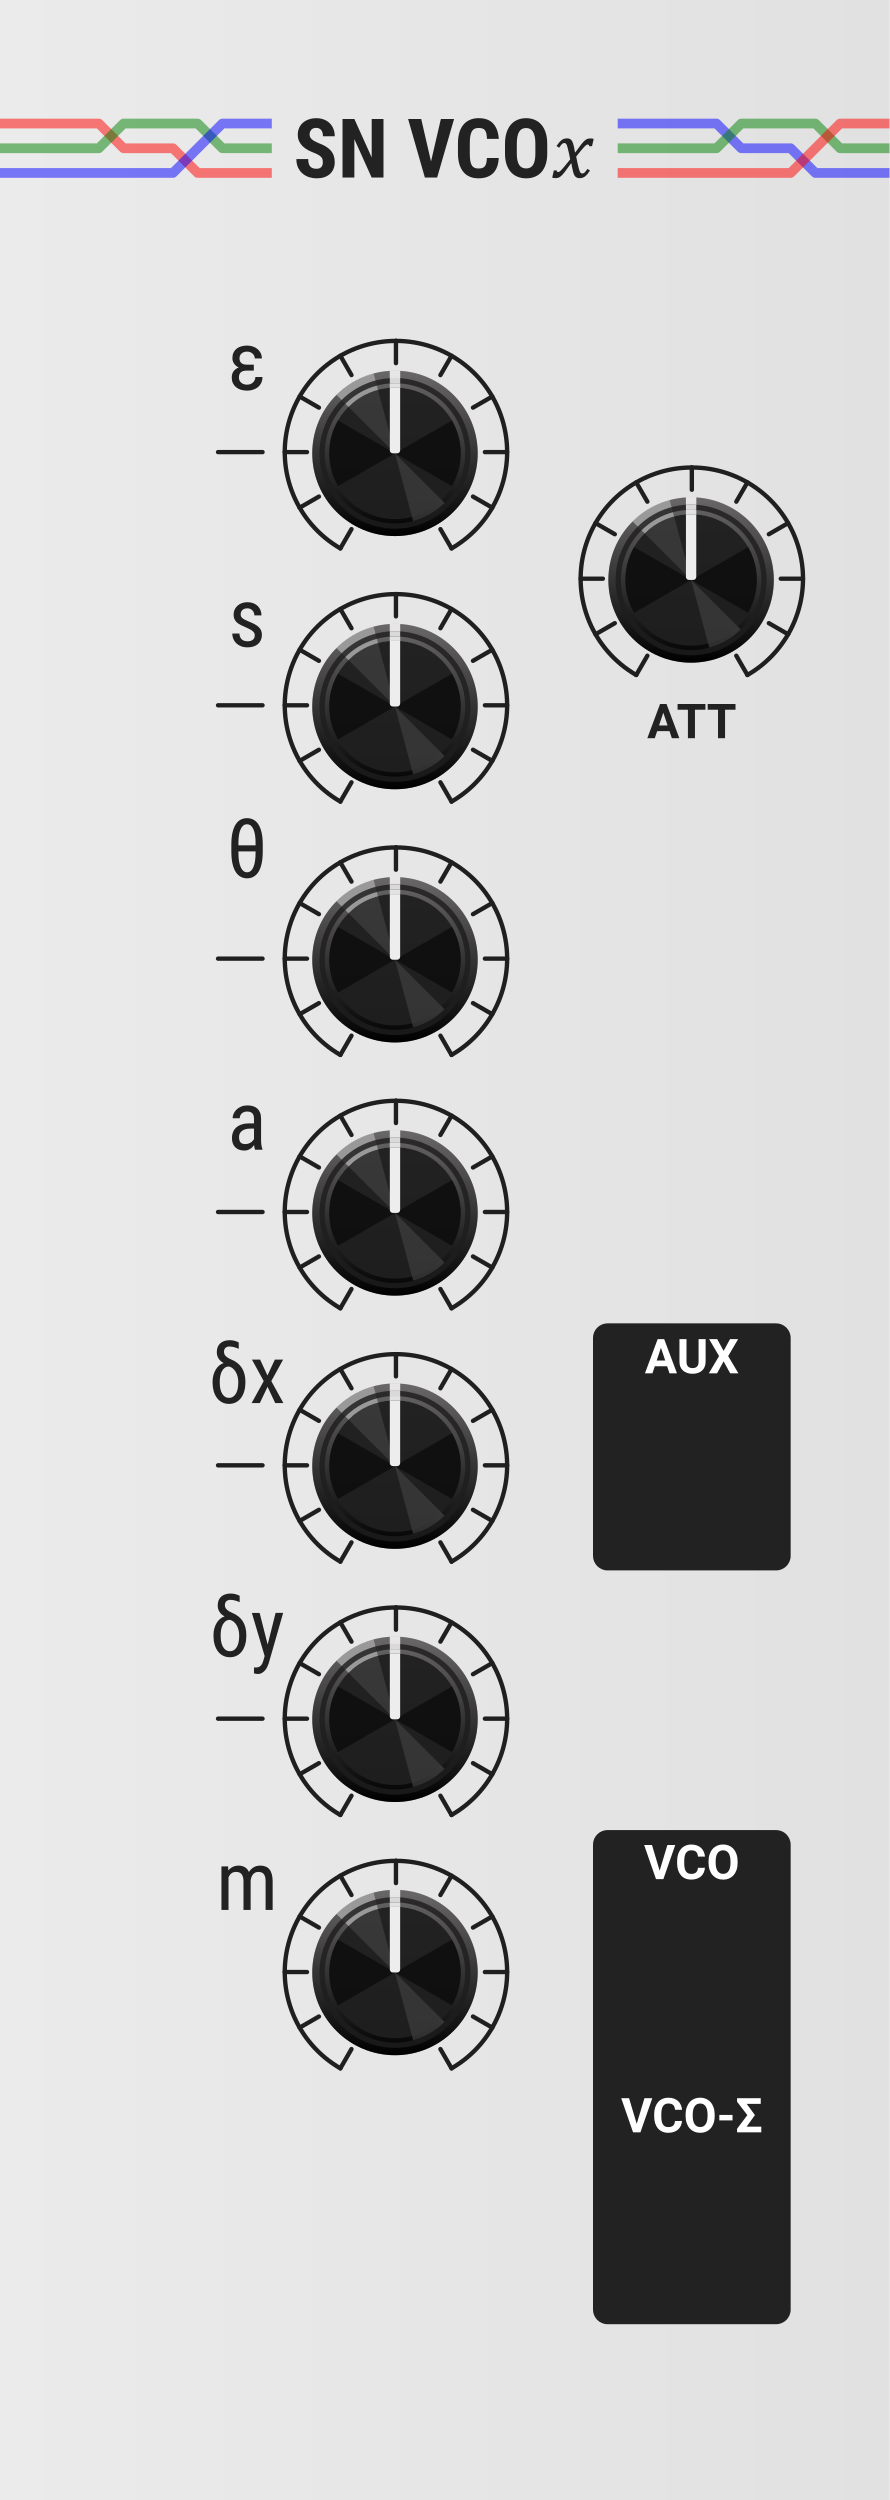
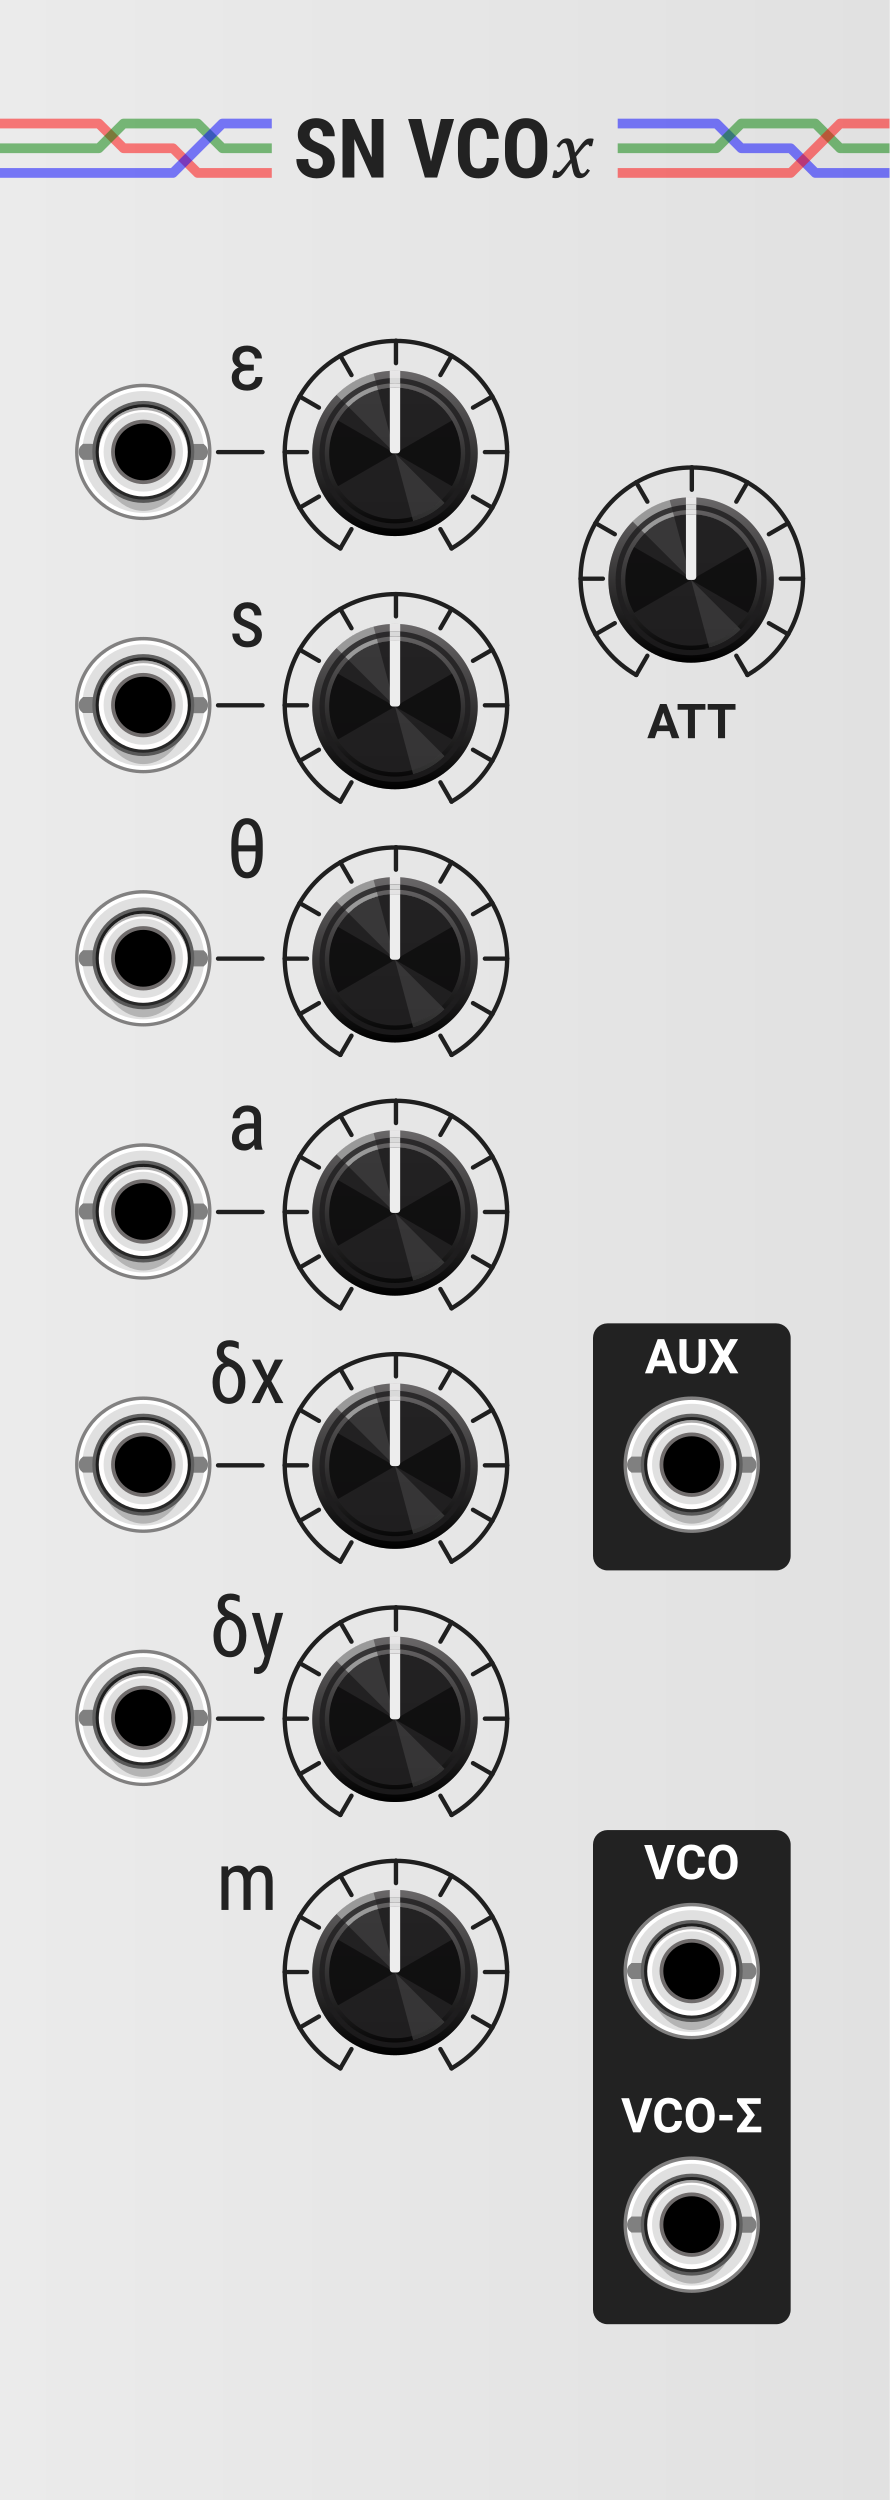
<svg xmlns="http://www.w3.org/2000/svg" version="1.1" width="45.72mm" height="128.5mm" viewBox="0 0 45.72 128.5">
  <defs>
    <linearGradient id="background">
      <stop offset="0%" stop-color="#ebebeb" />
      <stop offset="100%" stop-color="#e1e1e1" />
    </linearGradient>
    <g id="round-black-knob">
      <g>
        <linearGradient id="RBKbg1" gradientUnits="userSpaceOnUse" x1="14.174" y1="0" x2="14.174" y2="28.348">
          <stop offset="0" style="stop-color:#B0ACAE" />
          <stop offset="1" style="stop-color:#000000" />
        </linearGradient>
        <linearGradient id="RBKbg2" gradientUnits="userSpaceOnUse" x1="5.128" y1="-4117.382" x2="27.656" y2="-4117.382" gradientTransform="matrix(6.123234e-17 1 -1 6.123234e-17 -4103.208 -2.21801)">
          <stop offset="0" style="stop-color:#232223" />
          <stop offset="1" style="stop-color:#1F1E1F" />
        </linearGradient>
        <circle fill="url(#RBKbg1)" cx="14.174" cy="14.174" r="14.174" />
        <path fill="#FFFFFF" d="M14.171,14.171L10.504,0.483C9.308,0.804,8.159,1.28,7.086,1.899 s-2.059,1.376-2.935,2.252L14.171,14.171z" />
        <path opacity="0.25" fill="#FFFFFF" d="M14.174,14.174l3.116,11.618c1.016-0.272,1.993-0.676,2.904-1.202 c0.911-0.526,1.749-1.168,2.493-1.911L14.174,14.174z" />
        <ellipse fill="url(#RBKbg2)" cx="14.174" cy="14.174" rx="11.285" ry="11.264" />
        <path opacity="0.5" d="M14.172,14.174l9.766,5.638c0.99-1.714,1.511-3.659,1.511-5.638 s-0.521-3.924-1.511-5.638L14.172,14.174z" />
        <path opacity="0.5" d="M14.172,14.174L4.406,8.535c-0.99,1.714-1.511,3.659-1.511,5.638 s0.521,3.924,1.511,5.638L14.172,14.174z" />
        <path opacity="0.1" fill="#FFFFFF" d="M14.172,14.171l2.918,10.878c0.952-0.255,1.866-0.633,2.719-1.125 c0.853-0.492,1.638-1.094,2.335-1.79L14.172,14.171z" />
        <path opacity="0.1" fill="#FFFFFF" d="M14.172,14.171L11.249,3.264c-0.953,0.255-1.869,0.635-2.723,1.128 s-1.641,1.097-2.339,1.794L14.172,14.171z" />
      </g>
      <g>
        <path opacity="0.4" d="M15.06,0.045v1.265c-0.294-0.02-0.587-0.045-0.886-0.045 c-0.298,0-0.59,0.025-0.883,0.044V0.045C5.876,0.503-0,6.644-0,14.174 c0,7.828,6.346,14.174,14.174,14.174S28.348,22.002,28.348,14.174 C28.348,6.645,22.473,0.504,15.06,0.045z M14.174,2.167c0.299,0,0.593,0.023,0.886,0.045v0.743 c5.817,0.452,10.399,5.297,10.399,11.219c0,6.221-5.053,11.264-11.285,11.264  c-6.233,0-11.285-5.043-11.285-11.264c0-5.923,4.584-10.768,10.402-11.219V2.212 C13.583,2.191,13.876,2.167,14.174,2.167z" />
        <path opacity="0.82" fill="#1E1D1E" d="M14.174,1.265 c-7.143,0-12.934,5.78-12.934,12.909s5.791,12.909,12.934,12.909c7.143,0,12.934-5.78,12.934-12.909 S21.317,1.265,14.174,1.265z M14.174,26.18c-6.644,0-12.03-5.376-12.03-12.007 S7.53,2.167,14.174,2.167c6.644,0,12.03,5.376,12.03,12.007S20.817,26.18,14.174,26.18z" />
        <path fill="#EDEDED" d="M15.06,2.936h-1.769l0,10.72c0,0.286,0.232,0.518,0.518,0.518h0.733 c0.286,0,0.518-0.232,0.518-0.518L15.06,2.936z" />
        <rect x="13.291" y="-0" opacity="0.71" fill="#FFFFFF" width="1.769" height="1.265" />
        <rect x="13.291" y="1.265" fill="#D9D9D9" width="1.769" height="0.902" />
        <rect x="13.291" y="2.167" opacity="0.71" fill="#FFFFFF" width="1.769" height="0.769" />
      </g>
    </g>
+     <g id="PJ301M">
+       <linearGradient id="PJ301M_16" x1="-602.159" y1="1785.691" x2="-578.784" y2="1785.691" gradientTransform="matrix(0 1 1 0 -1773.841 602.399)">
+         <stop offset="0" style="stop-color:#828181" />
+         <stop offset="1" style="stop-color:#575757" />
+       </linearGradient>
+       <linearGradient id="PJ301M_17" x1="1062.069" y1="-4091.69" x2="1084.274" y2="-4091.69" gradientTransform="matrix(0 1 -1 0 -4079.84 -1061.232)">
+         <stop offset="0.006" style="stop-color:#FFFFFF" />
+         <stop offset="1" style="stop-color:#7A7A7A" />
+       </linearGradient>
+       <linearGradient id="PJ301M_18" x1="58.862" y1="-54.641" x2="58.862" y2="-51.868" gradientTransform="matrix(1 0 0 -1 -47.00625 -41.32658)">
+         <stop offset="0" style="stop-color:#FFFBFD" />
+         <stop offset="1" style="stop-color:#808080" />
+       </linearGradient>
+       <linearGradient id="PJ301M_19" x1="-1240.792" y1="-381.897" x2="-1223.316" y2="-381.897" gradientTransform="matrix(0 -1 -1 0 -370.0472 -1220.126)">
+         <stop offset="0" style="stop-color:#B0AEAE" />
+         <stop offset="1" style="stop-color:#616161" />
+       </linearGradient>
+       <linearGradient id="PJ301M_20" x1="-1884.864" y1="21.483" x2="-1884.864" y2="6.22" gradientTransform="matrix(-1 0 0 -1 -1873.013 25.77966)">
+         <stop offset="0" style="stop-color:#FFFEFE" />
+         <stop offset="1" style="stop-color:#545454" />
+       </linearGradient>
+       <linearGradient id="PJ301M_21" x1="-1884.864" y1="8.338" x2="-1884.864" y2="19.366" gradientTransform="matrix(-1 0 0 -1 -1873.013 25.77966)">
+         <stop offset="0" style="stop-color:#FFFEFE" />
+         <stop offset="1" style="stop-color:#706C6C" />
+       </linearGradient>
+       <g>
+         <g>
+           <path fill="url(#PJ301M_16)" d="M11.85,23.615c-6.445,0-11.688-5.243-11.688-11.687    c0-6.445,5.243-11.688,11.688-11.688s11.687,5.243,11.687,11.688    C23.538,18.373,18.295,23.615,11.85,23.615z" />
+         </g>
+         <circle fill="url(#PJ301M_17)" cx="11.85" cy="11.94" r="11.102" />
+         <circle fill="#E0E0E0" cx="11.85" cy="11.94" r="10.443" />
+         <path fill="url(#PJ301M_18)" d="M1.521,10.542l-0.43,0.417C0.652,11.537,0.655,12.339,1.099,12.915   l0.398,0.369l20.7,0.03l0.402-0.384c0.46-0.573,0.463-1.387,0.008-1.964l-0.41-0.401   L1.521,10.542z" />
+         <circle fill="url(#PJ301M_19)" cx="11.85" cy="11.928" r="8.738" />
+         <circle fill="#1F1F1F" cx="11.85" cy="11.928" r="8.167" />
+         <path opacity="0.28" fill="#404040" d="M11.85,4.297c4.213,0,7.629,3.782,7.629,8.448   s-3.415,9.288-7.629,9.288s-7.629-4.622-7.629-9.288S7.637,4.297,11.85,4.297z" />
+         <circle fill="url(#PJ301M_20)" cx="11.85" cy="11.928" r="7.631" />
+         <circle fill="#E0E0E0" cx="11.85" cy="11.928" r="6.8" />
+         <g opacity="0.43">
+           <path fill="#404040" d="M11.85,4.746c4.175,0,7.561,3.257,7.623,7.296 c0.001-0.038,0.006-0.075,0.006-0.114c0-4.215-3.415-7.631-7.629-7.631S4.221,7.713,4.221,11.928    c0,0.038,0.005,0.076,0.006,0.114C4.289,8.003,7.675,4.746,11.85,4.746z" />
+           <path opacity="0.28" fill="#404040" d="M4.227,12.042c-0.001,0.037-0.006,0.073-0.006,0.111    c0,4.091,3.415,7.407,7.629,7.407C7.675,19.559,4.289,16.203,4.227,12.042z" />
+           <path opacity="0.28" fill="#404040" d="M11.85,19.559c4.213,0,7.629-3.316,7.629-7.407    c0-0.037-0.005-0.073-0.006-0.111C19.411,16.203,16.025,19.559,11.85,19.559z" />
+         </g>
+         <circle fill="url(#PJ301M_21)" cx="11.85" cy="11.928" r="5.514" />
+         <circle cx="11.85" cy="11.928" r="4.867" />
+       </g>
+     </g>
    <g id="markings">
      <line x1="-10.160" y1="17.598" x2="-12.700" y2="21.997" />
      <line x1="-17.598" y1="10.160" x2="-21.997" y2="12.700" />
      <line x1="-20.32" y1="0.000" x2="-25.4" y2="0.000" />
      <line x1="-17.598" y1="-10.16" x2="-21.997" y2="-12.7" />
      <line x1="-10.16" y1="-17.598" x2="-12.7" y2="-21.997" />
      <line x1="0.000" y1="-20.32" x2="0.000" y2="-25.4" />
      <line x1="10.160" y1="-17.598" x2="12.7" y2="-21.997" />
      <line x1="17.598" y1="-10.160" x2="21.997" y2="-12.7" />
      <line x1="20.32" y1="0.000" x2="25.4" y2="0.000" />
      <line x1="17.598" y1="10.16" x2="21.997" y2="12.7" />
      <line x1="10.16" y1="17.598" x2="12.7" y2="21.997" />
      <g>
        <path d="M0.000,-25.4 a25.4,25.4,0,0,0,-12.7,47.397" />
        <path d="M0.000,-25.4 a25.4,25.4,0,0,1,12.7,47.397" />
        <circle cx="0.000" cy="0.000" r="25.4" opacity="0.5" stroke="none" />
      </g>
    </g>
  </defs>
  <g />
  <g>
    <rect x="0" y="0" width="45.72" height="128.5" fill="url(#background)" />
  </g>
  <g transform="translate(22.86,7.62)">
    <path fill="#222222" stroke="none" d="m -6.268,0.715 q 0,-0.079 -0.014,-0.141 Q -6.297,0.513 -6.345,0.459 -6.39,0.403 -6.477,0.351 -6.562,0.3 -6.704,0.242 -6.874,0.178 -7.029,0.095 -7.182,0.012 -7.3,-0.099 q -0.116,-0.114 -0.186,-0.26 -0.068,-0.149 -0.068,-0.345 0,-0.188 0.07,-0.343 0.07,-0.157 0.196,-0.267 0.128,-0.11 0.302,-0.169 0.176,-0.062 0.387,-0.062 0.217,0 0.391,0.07 0.176,0.068 0.298,0.192 0.124,0.122 0.19,0.294 0.066,0.169 0.066,0.374 h -0.606 q 0,-0.095 -0.021,-0.174 -0.019,-0.081 -0.062,-0.136 -0.041,-0.058 -0.107,-0.089 -0.066,-0.033 -0.159,-0.033 -0.087,0 -0.151,0.027 -0.062,0.027 -0.103,0.074 -0.041,0.045 -0.062,0.11 -0.021,0.064 -0.021,0.136 0,0.074 0.031,0.134 0.033,0.06 0.091,0.112 0.06,0.052 0.143,0.097 0.085,0.045 0.186,0.089 0.211,0.076 0.368,0.169 0.157,0.093 0.263,0.211 0.105,0.118 0.157,0.267 0.052,0.147 0.052,0.333 0,0.198 -0.066,0.353 -0.064,0.155 -0.186,0.263 -0.12,0.105 -0.291,0.163 -0.172,0.056 -0.387,0.056 -0.194,0 -0.382,-0.058 -0.186,-0.06 -0.333,-0.182 -0.147,-0.122 -0.238,-0.308 -0.089,-0.186 -0.089,-0.442 h 0.61 q 0,0.136 0.027,0.232 0.027,0.095 0.081,0.155 0.056,0.058 0.136,0.085 0.081,0.025 0.188,0.025 0.087,0 0.147,-0.025 0.062,-0.027 0.099,-0.07 0.039,-0.045 0.056,-0.107 0.017,-0.062 0.017,-0.134 z M -3.149,1.505 H -3.757 L -4.646,-0.469 V 1.505 h -0.608 v -3.01 h 0.608 l 0.891,1.976 V -1.505 h 0.606 z M -0.706,0.678 -0.199,-1.505 H 0.479 L -0.39,1.505 H -1.022 L -1.884,-1.505 h 0.674 z M 2.775,0.502 Q 2.752,1.017 2.486,1.282 2.219,1.546 1.733,1.546 q -0.25,0 -0.446,-0.083 Q 1.09,1.381 0.956,1.217 0.822,1.054 0.749,0.814 0.679,0.573 0.679,0.258 v -0.513 q 0,-0.314 0.072,-0.556 0.074,-0.242 0.213,-0.405 0.138,-0.163 0.335,-0.246 0.196,-0.085 0.442,-0.085 0.492,0 0.746,0.275 0.256,0.275 0.291,0.79 H 2.169 Q 2.165,-0.643 2.14,-0.75 2.118,-0.86 2.068,-0.924 2.018,-0.988 1.938,-1.015 1.859,-1.042 1.741,-1.042 q -0.122,0 -0.209,0.041 -0.085,0.041 -0.138,0.134 -0.054,0.091 -0.081,0.242 -0.025,0.149 -0.025,0.366 v 0.517 q 0,0.211 0.021,0.36 0.021,0.149 0.072,0.244 0.052,0.093 0.136,0.136 0.085,0.043 0.215,0.043 0.112,0 0.19,-0.023 0.081,-0.025 0.132,-0.085 0.052,-0.06 0.079,-0.165 0.027,-0.105 0.033,-0.267 z m 2.493,-0.232 q 0,0.316 -0.079,0.556 Q 5.111,1.067 4.968,1.226 4.828,1.385 4.627,1.466 q -0.198,0.081 -0.44,0.081 -0.242,0 -0.442,-0.081 Q 3.544,1.385 3.399,1.226 3.257,1.067 3.176,0.827 3.097,0.587 3.097,0.271 V -0.229 q 0,-0.325 0.079,-0.571 0.079,-0.248 0.221,-0.413 0.143,-0.165 0.343,-0.248 0.201,-0.085 0.442,-0.085 0.242,0 0.44,0.085 0.201,0.083 0.343,0.248 0.145,0.165 0.223,0.413 0.079,0.246 0.079,0.571 z M 4.658,-0.234 q 0,-0.215 -0.031,-0.366 -0.031,-0.153 -0.091,-0.25 -0.06,-0.097 -0.149,-0.143 -0.089,-0.045 -0.205,-0.045 -0.118,0 -0.207,0.045 -0.089,0.045 -0.149,0.143 -0.06,0.097 -0.091,0.25 -0.031,0.151 -0.031,0.366 v 0.504 q 0,0.205 0.031,0.351 0.031,0.145 0.091,0.238 0.062,0.093 0.151,0.136 0.091,0.043 0.209,0.043 0.116,0 0.203,-0.043 0.089,-0.043 0.149,-0.136 0.06,-0.093 0.089,-0.238 Q 4.658,0.475 4.658,0.271 Z M 6.448,0.571 Q 6.417,0.407 6.384,0.256 6.351,0.105 6.316,-0.025 q -0.035,-0.13 -0.058,-0.169 -0.023,-0.041 -0.05,-0.056 -0.025,-0.017 -0.064,-0.017 -0.043,0 -0.079,0.021 -0.035,0.019 -0.076,0.068 -0.041,0.048 -0.11,0.151 L 5.745,-0.116 q 0.13,-0.196 0.25,-0.294 0.12,-0.097 0.283,-0.097 0.064,0 0.112,0.014 0.05,0.014 0.087,0.045 0.037,0.029 0.066,0.076 0.029,0.048 0.056,0.13 0.027,0.081 0.05,0.203 0.025,0.12 0.043,0.25 h 0.021 q 0.198,-0.279 0.3,-0.407 0.103,-0.13 0.174,-0.192 0.07,-0.064 0.134,-0.089 0.066,-0.027 0.174,-0.027 0.097,0 0.159,0.025 l -0.083,0.374 H 7.426 q -0.012,-0.087 -0.072,-0.087 -0.019,0 -0.039,0.006 -0.021,0.006 -0.052,0.027 -0.029,0.021 -0.087,0.081 -0.058,0.06 -0.13,0.147 -0.072,0.087 -0.149,0.182 L 6.756,0.428 q 0.037,0.198 0.07,0.343 0.033,0.145 0.058,0.242 0.027,0.095 0.045,0.151 0.021,0.056 0.043,0.085 0.023,0.027 0.045,0.039 0.025,0.01 0.056,0.01 0.056,0 0.107,-0.043 0.054,-0.043 0.153,-0.196 l 0.134,0.089 Q 7.325,1.362 7.207,1.451 q -0.116,0.087 -0.277,0.087 -0.089,0 -0.151,-0.033 Q 6.717,1.474 6.671,1.404 6.626,1.333 6.591,1.184 6.527,0.92 6.512,0.779 H 6.492 Q 6.272,1.087 6.165,1.222 6.06,1.356 5.989,1.42 q -0.068,0.064 -0.134,0.089 -0.064,0.027 -0.172,0.027 -0.097,0 -0.159,-0.025 L 5.607,1.137 h 0.145 q 0.012,0.087 0.072,0.087 0.029,0 0.06,-0.014 Q 5.917,1.193 5.977,1.135 6.037,1.075 6.142,0.949 6.248,0.823 6.448,0.571 Z" />
  </g>
  <g fill="none" stroke="#1f1f1f" stroke-linecap="round" stroke-linejoin="round" stroke-width="1">
    <g transform="translate(20.352,23.238) scale(0.225,0.225)">
      <use href="#markings" />
      <line x1="-30.48" y1="0.000" x2="-40.64" y2="0.000" />
    </g>
    <g transform="translate(20.352,36.252) scale(0.225,0.225)">
      <use href="#markings" />
      <line x1="-30.48" y1="0.000" x2="-40.64" y2="0.000" />
    </g>
    <g transform="translate(20.352,49.274) scale(0.225,0.225)">
      <use href="#markings" />
      <line x1="-30.48" y1="0.000" x2="-40.64" y2="0.000" />
    </g>
    <g transform="translate(20.352,62.296) scale(0.225,0.225)">
      <use href="#markings" />
      <line x1="-30.48" y1="0.000" x2="-40.64" y2="0.000" />
    </g>
    <g transform="translate(20.352,75.318) scale(0.225,0.225)">
      <use href="#markings" />
      <line x1="-30.48" y1="0.000" x2="-40.64" y2="0.000" />
    </g>
    <g transform="translate(20.352,88.34) scale(0.225,0.225)">
      <use href="#markings" />
      <line x1="-30.48" y1="0.000" x2="-40.64" y2="0.000" />
    </g>
    <g transform="translate(20.352,101.363) scale(0.225,0.225)">
      <use href="#markings" />
    </g>
    <g transform="translate(35.56,29.745) scale(0.225,0.225)">
      <line x1="-10.160" y1="17.598" x2="-12.700" y2="21.997" />
      <line x1="-17.598" y1="10.160" x2="-21.997" y2="12.700" />
      <line x1="-20.32" y1="0.000" x2="-25.4" y2="0.000" />
      <line x1="-17.598" y1="-10.16" x2="-21.997" y2="-12.7" />
      <line x1="-10.16" y1="-17.598" x2="-12.7" y2="-21.997" />
      <line x1="0.000" y1="-20.32" x2="0.000" y2="-25.4" />
      <line x1="10.160" y1="-17.598" x2="12.7" y2="-21.997" />
      <line x1="17.598" y1="-10.160" x2="21.997" y2="-12.7" />
      <line x1="20.32" y1="0.000" x2="25.4" y2="0.000" />
      <line x1="17.598" y1="10.16" x2="21.997" y2="12.7" />
      <line x1="10.16" y1="17.598" x2="12.7" y2="21.997" />
      <g>
        <path d="M0.000,-25.4 a25.4,25.4,0,0,0,-12.7,47.397" />
        <path d="M0.000,-25.4 a25.4,25.4,0,0,1,12.7,47.397" />
        <circle cx="0.000" cy="0.000" r="25.4" opacity="0.5" stroke="none" />
      </g>
    </g>
  </g>
  <g fill="#222222" />
  <g>
    <g fill="#222222">
      <g transform="translate(35.56,88.34)">
        <rect x="-5.08" y="-20.32" width="10.16" height="12.7" rx="0.75" />
      </g>
      <g transform="translate(35.56,114.385)">
        <rect x="-5.08" y="-20.32" width="10.16" height="25.4" rx="0.75" />
      </g>
    </g>
    <g fill="#ffffff">
      <g transform="translate(12.7,48.52)">
        <path d="M 21.59,21.706 H 20.956 L 20.835,22.068 H 20.451 L 21.104,20.312 h 0.335 l 0.657,1.756 H 21.712 Z M 21.054,21.413 h 0.439 l -0.221,-0.657 z m 2.515,-1.101 v 1.159 q 0,0.152 -0.051,0.269 -0.051,0.116 -0.14,0.194 -0.089,0.078 -0.213,0.118 -0.123,0.04 -0.269,0.04 -0.147,0 -0.271,-0.04 -0.123,-0.04 -0.212,-0.118 -0.089,-0.078 -0.14,-0.194 -0.049,-0.117 -0.049,-0.269 V 20.312 h 0.362 v 1.159 q 0,0.172 0.082,0.252 0.083,0.078 0.229,0.078 0.147,0 0.228,-0.078 0.082,-0.08 0.082,-0.252 V 20.312 Z m 0.925,0.605 0.329,-0.605 h 0.416 l -0.511,0.871 0.525,0.885 h -0.421 l -0.338,-0.615 -0.338,0.615 H 23.735 l 0.525,-0.885 -0.511,-0.871 h 0.416 z" />
      </g>
      <g transform="translate(12.7,74.52)">
        <path d="m 21.206,21.633 0.398,-1.32 h 0.403 l -0.611,1.756 h -0.377 l -0.609,-1.756 h 0.402 z m 2.328,-0.15 q -0.01,0.134 -0.06,0.246 -0.051,0.112 -0.14,0.193 -0.089,0.08 -0.217,0.125 -0.127,0.045 -0.289,0.045 -0.169,0 -0.304,-0.058 -0.134,-0.059 -0.228,-0.169 -0.093,-0.11 -0.143,-0.265 -0.049,-0.157 -0.049,-0.351 V 21.134 q 0,-0.194 0.052,-0.351 0.052,-0.157 0.146,-0.266 0.095,-0.11 0.23,-0.169 0.135,-0.059 0.301,-0.059 0.164,0 0.289,0.047 0.127,0.046 0.215,0.129 0.088,0.082 0.137,0.197 0.049,0.113 0.063,0.247 H 23.175 q -0.006,-0.078 -0.028,-0.139 -0.021,-0.06 -0.06,-0.101 -0.04,-0.041 -0.102,-0.061 -0.063,-0.022 -0.152,-0.022 -0.183,0 -0.274,0.134 -0.089,0.133 -0.089,0.412 v 0.118 q 0,0.136 0.019,0.239 0.021,0.102 0.063,0.171 0.043,0.069 0.111,0.104 0.069,0.034 0.165,0.034 0.086,0 0.147,-0.019 0.063,-0.019 0.104,-0.058 0.042,-0.04 0.065,-0.099 0.023,-0.059 0.029,-0.137 z m 1.68,-0.253 q 0,0.201 -0.054,0.362 -0.054,0.159 -0.153,0.27 -0.098,0.111 -0.235,0.171 -0.137,0.059 -0.303,0.059 -0.165,0 -0.303,-0.059 -0.137,-0.06 -0.238,-0.171 -0.099,-0.111 -0.154,-0.27 -0.055,-0.16 -0.055,-0.362 v -0.077 q 0,-0.2 0.054,-0.361 0.055,-0.16 0.154,-0.273 0.099,-0.112 0.236,-0.171 0.137,-0.06 0.303,-0.06 0.165,0 0.303,0.06 0.137,0.059 0.236,0.171 0.099,0.112 0.153,0.273 0.055,0.16 0.055,0.361 z m -0.367,-0.08 q 0,-0.276 -0.099,-0.42 -0.099,-0.143 -0.282,-0.143 -0.183,0 -0.282,0.143 -0.099,0.143 -0.099,0.42 v 0.08 q 0,0.137 0.025,0.244 0.027,0.105 0.075,0.177 0.049,0.071 0.121,0.109 0.071,0.036 0.163,0.036 0.183,0 0.281,-0.145 0.098,-0.145 0.098,-0.421 z" />
      </g>
      <g transform="translate(12.7,87.534)">
        <path d="m 20.027,21.633 0.398,-1.32 h 0.403 l -0.611,1.756 h -0.377 l -0.609,-1.756 h 0.402 z m 2.328,-0.15 q -0.01,0.134 -0.06,0.246 -0.051,0.112 -0.14,0.193 -0.089,0.08 -0.217,0.125 -0.127,0.045 -0.289,0.045 -0.169,0 -0.304,-0.058 -0.134,-0.059 -0.228,-0.169 -0.093,-0.11 -0.143,-0.265 -0.049,-0.157 -0.049,-0.351 V 21.134 q 0,-0.194 0.052,-0.351 0.052,-0.157 0.146,-0.266 0.095,-0.11 0.23,-0.169 0.135,-0.059 0.301,-0.059 0.164,0 0.289,0.047 0.127,0.046 0.215,0.129 0.088,0.082 0.137,0.197 0.049,0.113 0.063,0.247 h -0.362 q -0.006,-0.078 -0.028,-0.139 -0.021,-0.06 -0.06,-0.101 -0.04,-0.041 -0.102,-0.061 -0.063,-0.022 -0.152,-0.022 -0.183,0 -0.274,0.134 -0.089,0.133 -0.089,0.412 v 0.118 q 0,0.136 0.019,0.239 0.021,0.102 0.063,0.171 0.043,0.069 0.111,0.104 0.069,0.034 0.165,0.034 0.086,0 0.147,-0.019 0.063,-0.019 0.104,-0.058 0.042,-0.04 0.065,-0.099 0.023,-0.059 0.029,-0.137 z m 1.68,-0.253 q 0,0.201 -0.054,0.362 -0.054,0.159 -0.153,0.27 -0.098,0.111 -0.235,0.171 -0.137,0.059 -0.303,0.059 -0.165,0 -0.303,-0.059 -0.137,-0.06 -0.238,-0.171 -0.099,-0.111 -0.154,-0.27 -0.055,-0.16 -0.055,-0.362 v -0.077 q 0,-0.2 0.054,-0.361 0.055,-0.16 0.154,-0.273 0.099,-0.112 0.236,-0.171 0.137,-0.06 0.303,-0.06 0.165,0 0.303,0.06 0.137,0.059 0.236,0.171 0.099,0.112 0.153,0.273 0.055,0.16 0.055,0.361 z m -0.367,-0.08 q 0,-0.276 -0.099,-0.42 -0.099,-0.143 -0.282,-0.143 -0.183,0 -0.282,0.143 -0.099,0.143 -0.099,0.42 v 0.08 q 0,0.137 0.025,0.244 0.027,0.105 0.075,0.177 0.049,0.071 0.121,0.109 0.071,0.036 0.163,0.036 0.183,0 0.281,-0.145 0.098,-0.145 0.098,-0.421 z m 1.284,0.306 h -0.679 v -0.281 h 0.679 z m 1.145,-0.265 -0.422,0.586 h 0.755 v 0.291 H 25.185 v -0.182 l 0.529,-0.704 -0.529,-0.687 v -0.182 h 1.217 v 0.293 h -0.72 l 0.416,0.568 z" />
      </g>
    </g>
  </g>
  <g fill="#222222" stroke="none">
    <g transform="translate(-10.16,19.05)">
      <path d="m 22.837,0 q -0.198,0 -0.298,0.087 -0.099,0.085 -0.099,0.273 0,0.072 0.027,0.138 0.029,0.066 0.083,0.116 0.054,0.05 0.132,0.079 0.079,0.029 0.18,0.029 0.095,0 0.174,-0.033 0.079,-0.033 0.134,-0.087 0.056,-0.054 0.085,-0.124 0.031,-0.072 0.031,-0.151 h 0.364 q 0,0.184 -0.068,0.316 -0.068,0.132 -0.18,0.219 -0.112,0.085 -0.254,0.126 -0.141,0.041 -0.285,0.041 -0.172,0 -0.318,-0.045 -0.145,-0.045 -0.25,-0.13 -0.105,-0.087 -0.165,-0.211 -0.058,-0.124 -0.058,-0.283 0,-0.194 0.091,-0.325 0.093,-0.13 0.267,-0.196 -0.153,-0.074 -0.24,-0.201 -0.085,-0.126 -0.085,-0.277 0,-0.157 0.054,-0.279 0.054,-0.122 0.153,-0.203 0.099,-0.083 0.24,-0.124 0.141,-0.043 0.312,-0.043 0.155,0 0.291,0.048 0.138,0.045 0.242,0.132 0.103,0.085 0.163,0.209 0.06,0.122 0.06,0.275 h -0.364 q 0,-0.074 -0.031,-0.138 -0.029,-0.064 -0.083,-0.112 -0.052,-0.05 -0.124,-0.076 -0.072,-0.027 -0.155,-0.027 -0.101,0 -0.176,0.029 -0.074,0.029 -0.122,0.076 -0.048,0.048 -0.072,0.11 -0.023,0.06 -0.023,0.126 0,0.072 0.021,0.134 0.021,0.06 0.064,0.103 0.045,0.043 0.114,0.068 0.07,0.025 0.169,0.025 h 0.368 v 0.306 z" />
    </g>
    <g transform="translate(-10.16,32.244)">
      <path d="m 23.256,0.415 q 0,-0.062 -0.023,-0.112 -0.023,-0.052 -0.074,-0.097 -0.052,-0.048 -0.134,-0.093 -0.081,-0.045 -0.201,-0.099 -0.155,-0.064 -0.279,-0.126 -0.122,-0.062 -0.207,-0.136 -0.083,-0.076 -0.128,-0.174 -0.043,-0.099 -0.043,-0.234 0,-0.132 0.05,-0.248 0.052,-0.116 0.145,-0.201 0.093,-0.087 0.223,-0.136 0.13,-0.05 0.291,-0.05 0.169,0 0.304,0.052 0.134,0.052 0.227,0.145 0.093,0.091 0.143,0.215 0.05,0.124 0.05,0.267 h -0.364 q 0,-0.068 -0.025,-0.132 -0.023,-0.066 -0.07,-0.118 -0.045,-0.052 -0.112,-0.083 -0.066,-0.031 -0.153,-0.031 -0.093,0 -0.159,0.027 -0.064,0.025 -0.105,0.068 -0.041,0.041 -0.062,0.097 -0.019,0.056 -0.019,0.116 0,0.062 0.017,0.107 0.019,0.043 0.062,0.083 0.043,0.039 0.118,0.079 0.076,0.039 0.194,0.091 0.169,0.066 0.3,0.134 0.132,0.066 0.221,0.147 0.089,0.079 0.134,0.18 0.045,0.101 0.045,0.236 0,0.147 -0.054,0.267 -0.052,0.118 -0.149,0.203 -0.097,0.083 -0.234,0.128 -0.136,0.043 -0.302,0.043 -0.19,0 -0.337,-0.058 -0.147,-0.06 -0.246,-0.157 -0.099,-0.099 -0.151,-0.227 -0.05,-0.128 -0.05,-0.267 h 0.368 q 0.004,0.118 0.043,0.194 0.039,0.076 0.097,0.122 0.06,0.045 0.132,0.064 0.072,0.017 0.143,0.017 0.182,0 0.277,-0.081 0.095,-0.083 0.095,-0.221 z" />
    </g>
    <g transform="translate(-10.16,23.037)">
      <path d="m 23.665,20.745 q 0,0.349 -0.058,0.606 -0.056,0.256 -0.161,0.426 -0.105,0.167 -0.254,0.25 -0.149,0.083 -0.333,0.083 -0.182,0 -0.331,-0.083 -0.149,-0.083 -0.256,-0.25 -0.105,-0.169 -0.163,-0.426 -0.058,-0.256 -0.058,-0.606 V 20.363 q 0,-0.347 0.058,-0.602 0.058,-0.254 0.163,-0.42 0.105,-0.165 0.254,-0.244 0.149,-0.081 0.331,-0.081 0.184,0 0.333,0.081 0.149,0.079 0.254,0.244 0.105,0.165 0.163,0.42 0.058,0.254 0.058,0.602 z m -1.249,-0.333 h 0.881 v -0.114 q 0,-0.469 -0.114,-0.717 -0.112,-0.25 -0.327,-0.25 -0.213,0 -0.327,0.25 -0.114,0.248 -0.114,0.717 z m 0.881,0.314 h -0.881 v 0.081 q 0,0.234 0.029,0.418 0.031,0.182 0.087,0.31 0.056,0.128 0.138,0.196 0.083,0.066 0.188,0.066 0.107,0 0.19,-0.066 0.083,-0.068 0.136,-0.196 0.056,-0.128 0.083,-0.31 0.029,-0.184 0.029,-0.418 z" />
    </g>
    <g transform="translate(-10.16,58.108)">
      <path d="m 23.27,0.988 q -0.019,-0.041 -0.031,-0.105 -0.01,-0.066 -0.017,-0.138 -0.039,0.058 -0.091,0.11 -0.05,0.052 -0.114,0.091 -0.062,0.039 -0.136,0.062 -0.072,0.023 -0.155,0.023 -0.147,0 -0.267,-0.041 -0.118,-0.041 -0.203,-0.124 -0.085,-0.083 -0.13,-0.203 -0.045,-0.122 -0.045,-0.283 0,-0.161 0.056,-0.298 0.056,-0.136 0.165,-0.236 0.11,-0.099 0.275,-0.155 0.165,-0.058 0.384,-0.058 h 0.254 v -0.238 q 0,-0.201 -0.089,-0.285 -0.089,-0.085 -0.271,-0.085 -0.089,0 -0.159,0.029 -0.068,0.027 -0.116,0.074 -0.048,0.048 -0.072,0.112 -0.025,0.062 -0.025,0.132 h -0.366 q 0,-0.12 0.052,-0.238 0.054,-0.12 0.151,-0.213 0.099,-0.095 0.24,-0.153 0.141,-0.058 0.314,-0.058 0.155,0 0.283,0.037 0.13,0.037 0.223,0.12 0.095,0.083 0.147,0.213 0.052,0.13 0.052,0.318 v 1.102 q 0,0.056 0.004,0.118 0.004,0.062 0.012,0.122 0.01,0.06 0.023,0.116 0.014,0.054 0.031,0.099 v 0.033 z m -0.488,-0.291 q 0.076,0 0.145,-0.023 0.068,-0.023 0.124,-0.058 0.056,-0.037 0.097,-0.083 0.043,-0.048 0.068,-0.097 v -0.533 h -0.192 q -0.132,0 -0.24,0.029 -0.105,0.029 -0.182,0.085 -0.074,0.054 -0.116,0.134 -0.039,0.081 -0.039,0.184 0,0.101 0.021,0.172 0.021,0.068 0.062,0.112 0.041,0.041 0.103,0.06 0.064,0.019 0.149,0.019 z" />
    </g>
    <g transform="translate(-10.16,71.13)">
      <path d="m 21.304,-1.635 q 0,-0.141 0.043,-0.252 0.045,-0.114 0.13,-0.192 0.087,-0.081 0.209,-0.122 0.124,-0.043 0.281,-0.043 0.136,0 0.24,0.029 0.105,0.027 0.223,0.085 l 0.002,0.331 q -0.035,-0.019 -0.089,-0.039 -0.054,-0.023 -0.118,-0.039 -0.062,-0.019 -0.13,-0.031 -0.068,-0.012 -0.136,-0.012 -0.136,0 -0.213,0.074 -0.074,0.074 -0.074,0.203 0,0.043 0.014,0.091 0.014,0.048 0.054,0.097 0.041,0.05 0.114,0.101 0.072,0.05 0.188,0.099 0.372,0.153 0.552,0.44 0.18,0.287 0.18,0.709 v 0.043 q 0,0.234 -0.058,0.434 -0.056,0.201 -0.163,0.347 -0.107,0.147 -0.265,0.229 -0.155,0.083 -0.356,0.083 -0.203,0 -0.36,-0.083 -0.157,-0.083 -0.265,-0.229 -0.107,-0.147 -0.165,-0.347 -0.056,-0.201 -0.056,-0.434 v -0.043 q 0,-0.184 0.043,-0.343 0.045,-0.161 0.122,-0.287 0.076,-0.126 0.18,-0.211 0.103,-0.085 0.219,-0.118 l -0.002,-0.01 q -0.159,-0.081 -0.252,-0.225 -0.093,-0.145 -0.093,-0.333 z m 0.151,1.571 q 0,0.159 0.027,0.302 0.029,0.143 0.087,0.25 0.058,0.105 0.147,0.169 0.091,0.062 0.217,0.062 0.124,0 0.213,-0.062 0.091,-0.064 0.149,-0.169 0.058,-0.107 0.085,-0.25 0.027,-0.143 0.027,-0.302 v -0.043 q 0,-0.132 -0.033,-0.26 -0.031,-0.13 -0.093,-0.238 -0.06,-0.107 -0.149,-0.184 -0.089,-0.076 -0.201,-0.103 -0.124,0 -0.213,0.064 -0.089,0.064 -0.149,0.172 -0.058,0.107 -0.087,0.25 -0.027,0.143 -0.027,0.3 z m 2.452,-0.368 0.382,-0.816 h 0.424 l -0.608,1.106 0.622,1.131 h -0.42 l -0.395,-0.837 -0.397,0.837 h -0.422 l 0.622,-1.131 -0.606,-1.106 h 0.42 z" />
    </g>
    <g transform="translate(-10.16,84.152)">
      <path d="m 21.351,-1.635 q 0,-0.141 0.043,-0.252 0.045,-0.114 0.13,-0.192 0.087,-0.081 0.209,-0.122 0.124,-0.043 0.281,-0.043 0.136,0 0.24,0.029 0.105,0.027 0.223,0.085 l 0.002,0.331 q -0.035,-0.019 -0.089,-0.039 -0.054,-0.023 -0.118,-0.039 -0.062,-0.019 -0.13,-0.031 -0.068,-0.012 -0.136,-0.012 -0.136,0 -0.213,0.074 -0.074,0.074 -0.074,0.203 0,0.043 0.014,0.091 0.014,0.048 0.054,0.097 0.041,0.05 0.114,0.101 0.072,0.05 0.188,0.099 0.372,0.153 0.552,0.44 0.18,0.287 0.18,0.709 v 0.043 q 0,0.234 -0.058,0.434 -0.056,0.201 -0.163,0.347 -0.107,0.147 -0.265,0.229 -0.155,0.083 -0.356,0.083 -0.203,0 -0.36,-0.083 -0.157,-0.083 -0.265,-0.229 -0.107,-0.147 -0.165,-0.347 -0.056,-0.201 -0.056,-0.434 v -0.043 q 0,-0.184 0.043,-0.343 0.045,-0.161 0.122,-0.287 0.076,-0.126 0.18,-0.211 0.103,-0.085 0.219,-0.118 l -0.002,-0.01 q -0.159,-0.081 -0.252,-0.225 -0.093,-0.145 -0.093,-0.333 z m 0.151,1.571 q 0,0.159 0.027,0.302 0.029,0.143 0.087,0.25 0.058,0.105 0.147,0.169 0.091,0.062 0.217,0.062 0.124,0 0.213,-0.062 0.091,-0.064 0.149,-0.169 0.058,-0.107 0.085,-0.25 0.027,-0.143 0.027,-0.302 v -0.043 q 0,-0.132 -0.033,-0.26 -0.031,-0.13 -0.093,-0.238 -0.06,-0.107 -0.149,-0.184 -0.089,-0.076 -0.201,-0.103 -0.124,0 -0.213,0.064 -0.089,0.064 -0.149,0.172 -0.058,0.107 -0.087,0.25 -0.027,0.143 -0.027,0.3 z m 2.416,0.444 0.407,-1.629 h 0.389 l -0.74,2.582 q -0.025,0.083 -0.07,0.18 -0.043,0.097 -0.112,0.18 -0.068,0.085 -0.165,0.141 -0.095,0.058 -0.221,0.058 -0.021,0 -0.048,-0.004 -0.027,-0.004 -0.054,-0.01 -0.027,-0.004 -0.052,-0.01 -0.023,-0.004 -0.037,-0.008 v -0.31 q 0.012,0.004 0.039,0.006 0.029,0.002 0.041,0.002 0.081,0 0.143,-0.019 0.062,-0.019 0.11,-0.062 0.05,-0.041 0.085,-0.112 0.037,-0.07 0.066,-0.174 l 0.064,-0.221 -0.657,-2.218 h 0.399 z" />
    </g>
    <g transform="translate(-10.16,97.183)">
      <path d="m 21.885,-1.249 0.008,0.207 q 0.097,-0.118 0.229,-0.182 0.134,-0.066 0.31,-0.066 0.169,0 0.306,0.076 0.138,0.076 0.217,0.248 0.095,-0.147 0.24,-0.236 0.147,-0.089 0.347,-0.089 0.151,0 0.269,0.048 0.118,0.045 0.198,0.145 0.081,0.099 0.122,0.252 0.043,0.153 0.043,0.364 v 1.47 H 23.812 v -1.472 q 0,-0.141 -0.027,-0.234 -0.027,-0.093 -0.076,-0.149 -0.05,-0.056 -0.12,-0.076 -0.07,-0.023 -0.157,-0.023 -0.087,0 -0.155,0.035 -0.068,0.035 -0.118,0.097 -0.048,0.062 -0.079,0.145 -0.029,0.083 -0.037,0.178 v 0.01 1.488 h -0.368 v -1.47 q 0,-0.13 -0.027,-0.221 -0.025,-0.093 -0.074,-0.151 -0.05,-0.058 -0.12,-0.085 -0.07,-0.027 -0.157,-0.027 -0.153,0 -0.246,0.076 -0.093,0.074 -0.145,0.201 v 1.676 h -0.364 v -2.237 z" />
    </g>
    <g transform="translate(12.7,15.875)">
      <path d="m 21.712,21.706 h -0.634 l -0.121,0.362 h -0.385 l 0.654,-1.756 h 0.335 l 0.657,1.756 h -0.385 z m -0.537,-0.293 h 0.439 l -0.221,-0.657 z m 2.384,-0.808 h -0.538 v 1.463 h -0.362 v -1.463 h -0.531 v -0.293 h 1.43 z m 1.547,0 h -0.538 v 1.463 h -0.362 v -1.463 h -0.531 v -0.293 h 1.43 z" />
    </g>
  </g>
  <g fill="none" stroke-width="0.5" stroke-linejoin="round" stroke-opacity="0.5" transform="translate(0.0,7.62)">
    <path d="M 0,-1.27 l5.08,0.0 l1.27,1.27  l2.54,0 l1.27,1.27 l3.81,0" stroke="red" />
    <path d="M 0,0.0   l5.08,0.0 l1.27,-1.27 l3.81,0 l1.27,1.27 l2.54,0" stroke="green" />
    <path d="M 0,1.27  l8.89,0.0 l2.54,-2.54 l2.54,0" stroke="blue" />
    <path d="M 31.75,-1.27 l5.08,0.0 l1.27,1.27  l2.54,0 l1.27,1.27 l3.81,0" stroke="blue" />
    <path d="M 31.75,0.0   l5.08,0.0 l1.27,-1.27 l3.81,0 l1.27,1.27 l2.54,0" stroke="green" />
    <path d="M 31.75,1.27  l8.89,0.0 l2.54,-2.54 l2.54,0" stroke="red" />
  </g>
  <g>
    <use href="#round-black-knob" transform="translate(16.05,19.05)  scale(0.30)" />
    <use href="#round-black-knob" transform="translate(16.05,32.064) scale(0.30)" />
    <use href="#round-black-knob" transform="translate(16.05,45.078) scale(0.30)" />
    <use href="#round-black-knob" transform="translate(16.05,58.092) scale(0.30)" />
    <use href="#round-black-knob" transform="translate(16.05,71.106) scale(0.30)" />
    <use href="#round-black-knob" transform="translate(16.05,84.12)  scale(0.30)" />
    <use href="#round-black-knob" transform="translate(16.05,97.134) scale(0.30)" />
    <use href="#round-black-knob" transform="translate(31.27,25.557) scale(0.30)" />
+     <use href="#PJ301M" transform="translate(3.81,19.65)  scale(0.30)" />
+     <use href="#PJ301M" transform="translate(3.81,32.664) scale(0.30)" />
+     <use href="#PJ301M" transform="translate(3.81,45.678) scale(0.30)" />
+     <use href="#PJ301M" transform="translate(3.81,58.692) scale(0.30)" />
+     <use href="#PJ301M" transform="translate(3.81,71.706) scale(0.30)" />
+     <use href="#PJ301M" transform="translate(3.81,84.72)  scale(0.30)" />
+     <use href="#PJ301M" transform="translate(32,71.706)  scale(0.30)" />
+     <use href="#PJ301M" transform="translate(32,97.734)  scale(0.30)" />
+     <use href="#PJ301M" transform="translate(32,110.768) scale(0.30)" />
  </g>
</svg>
